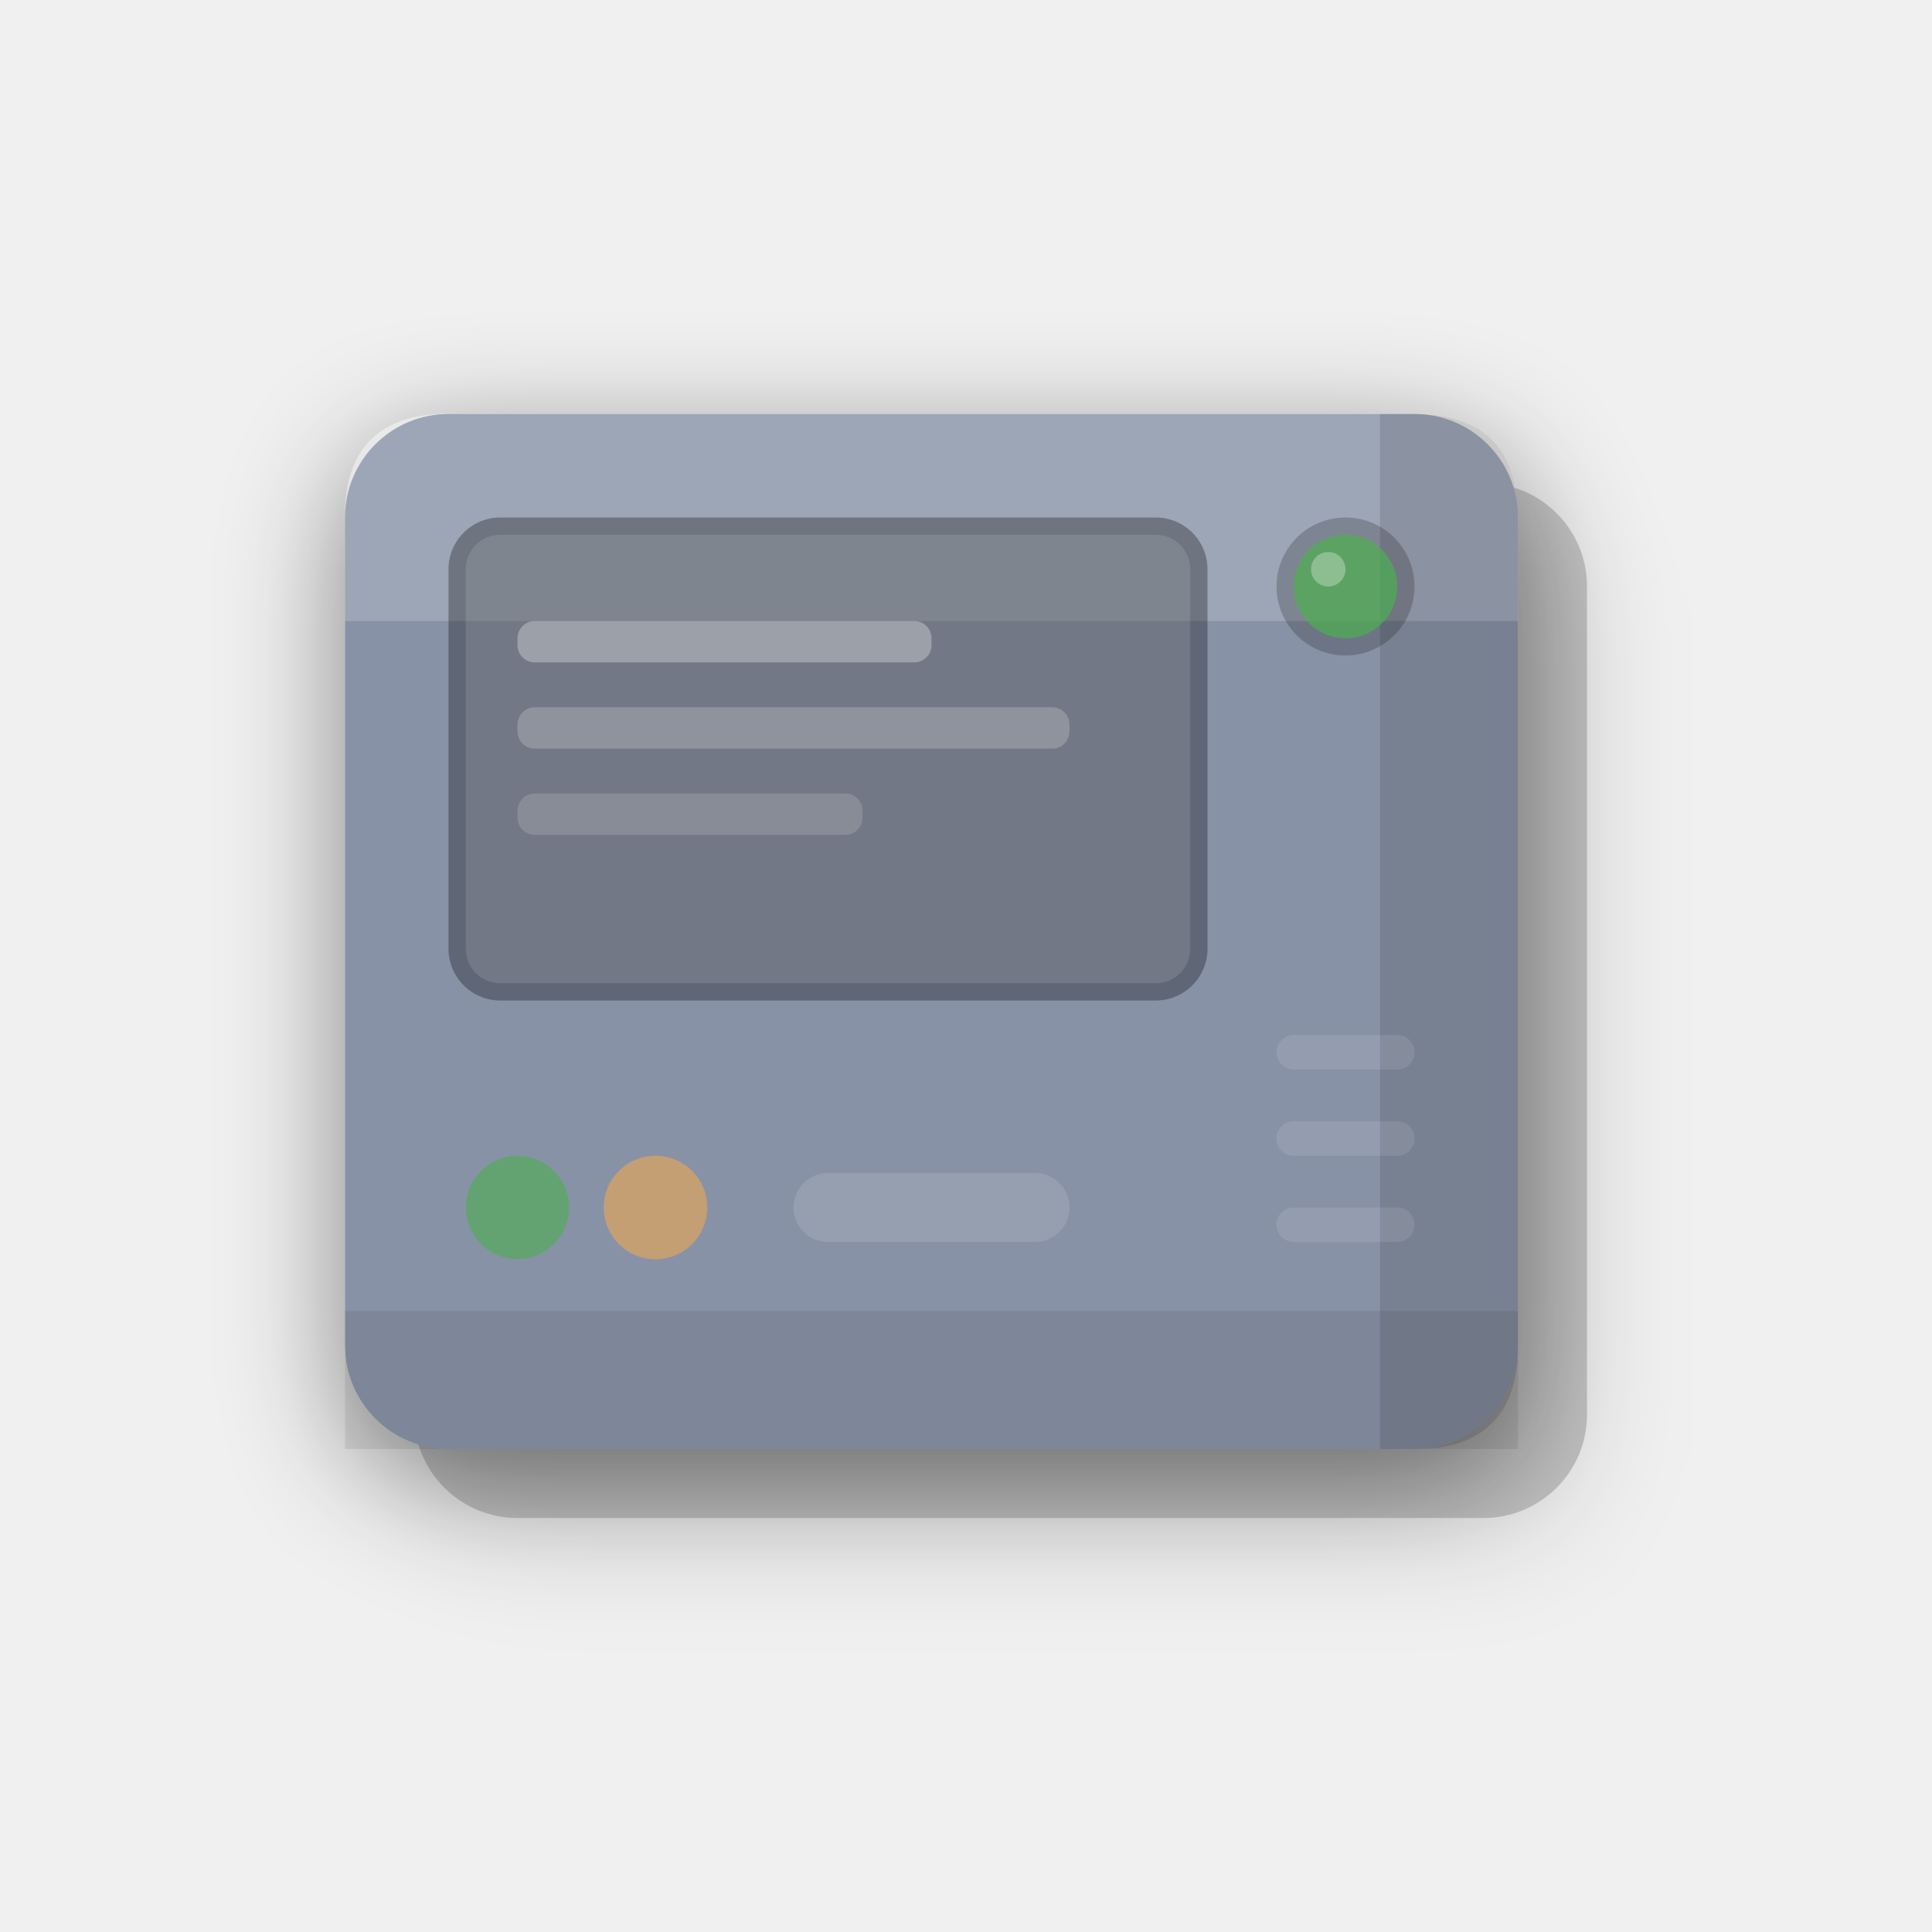
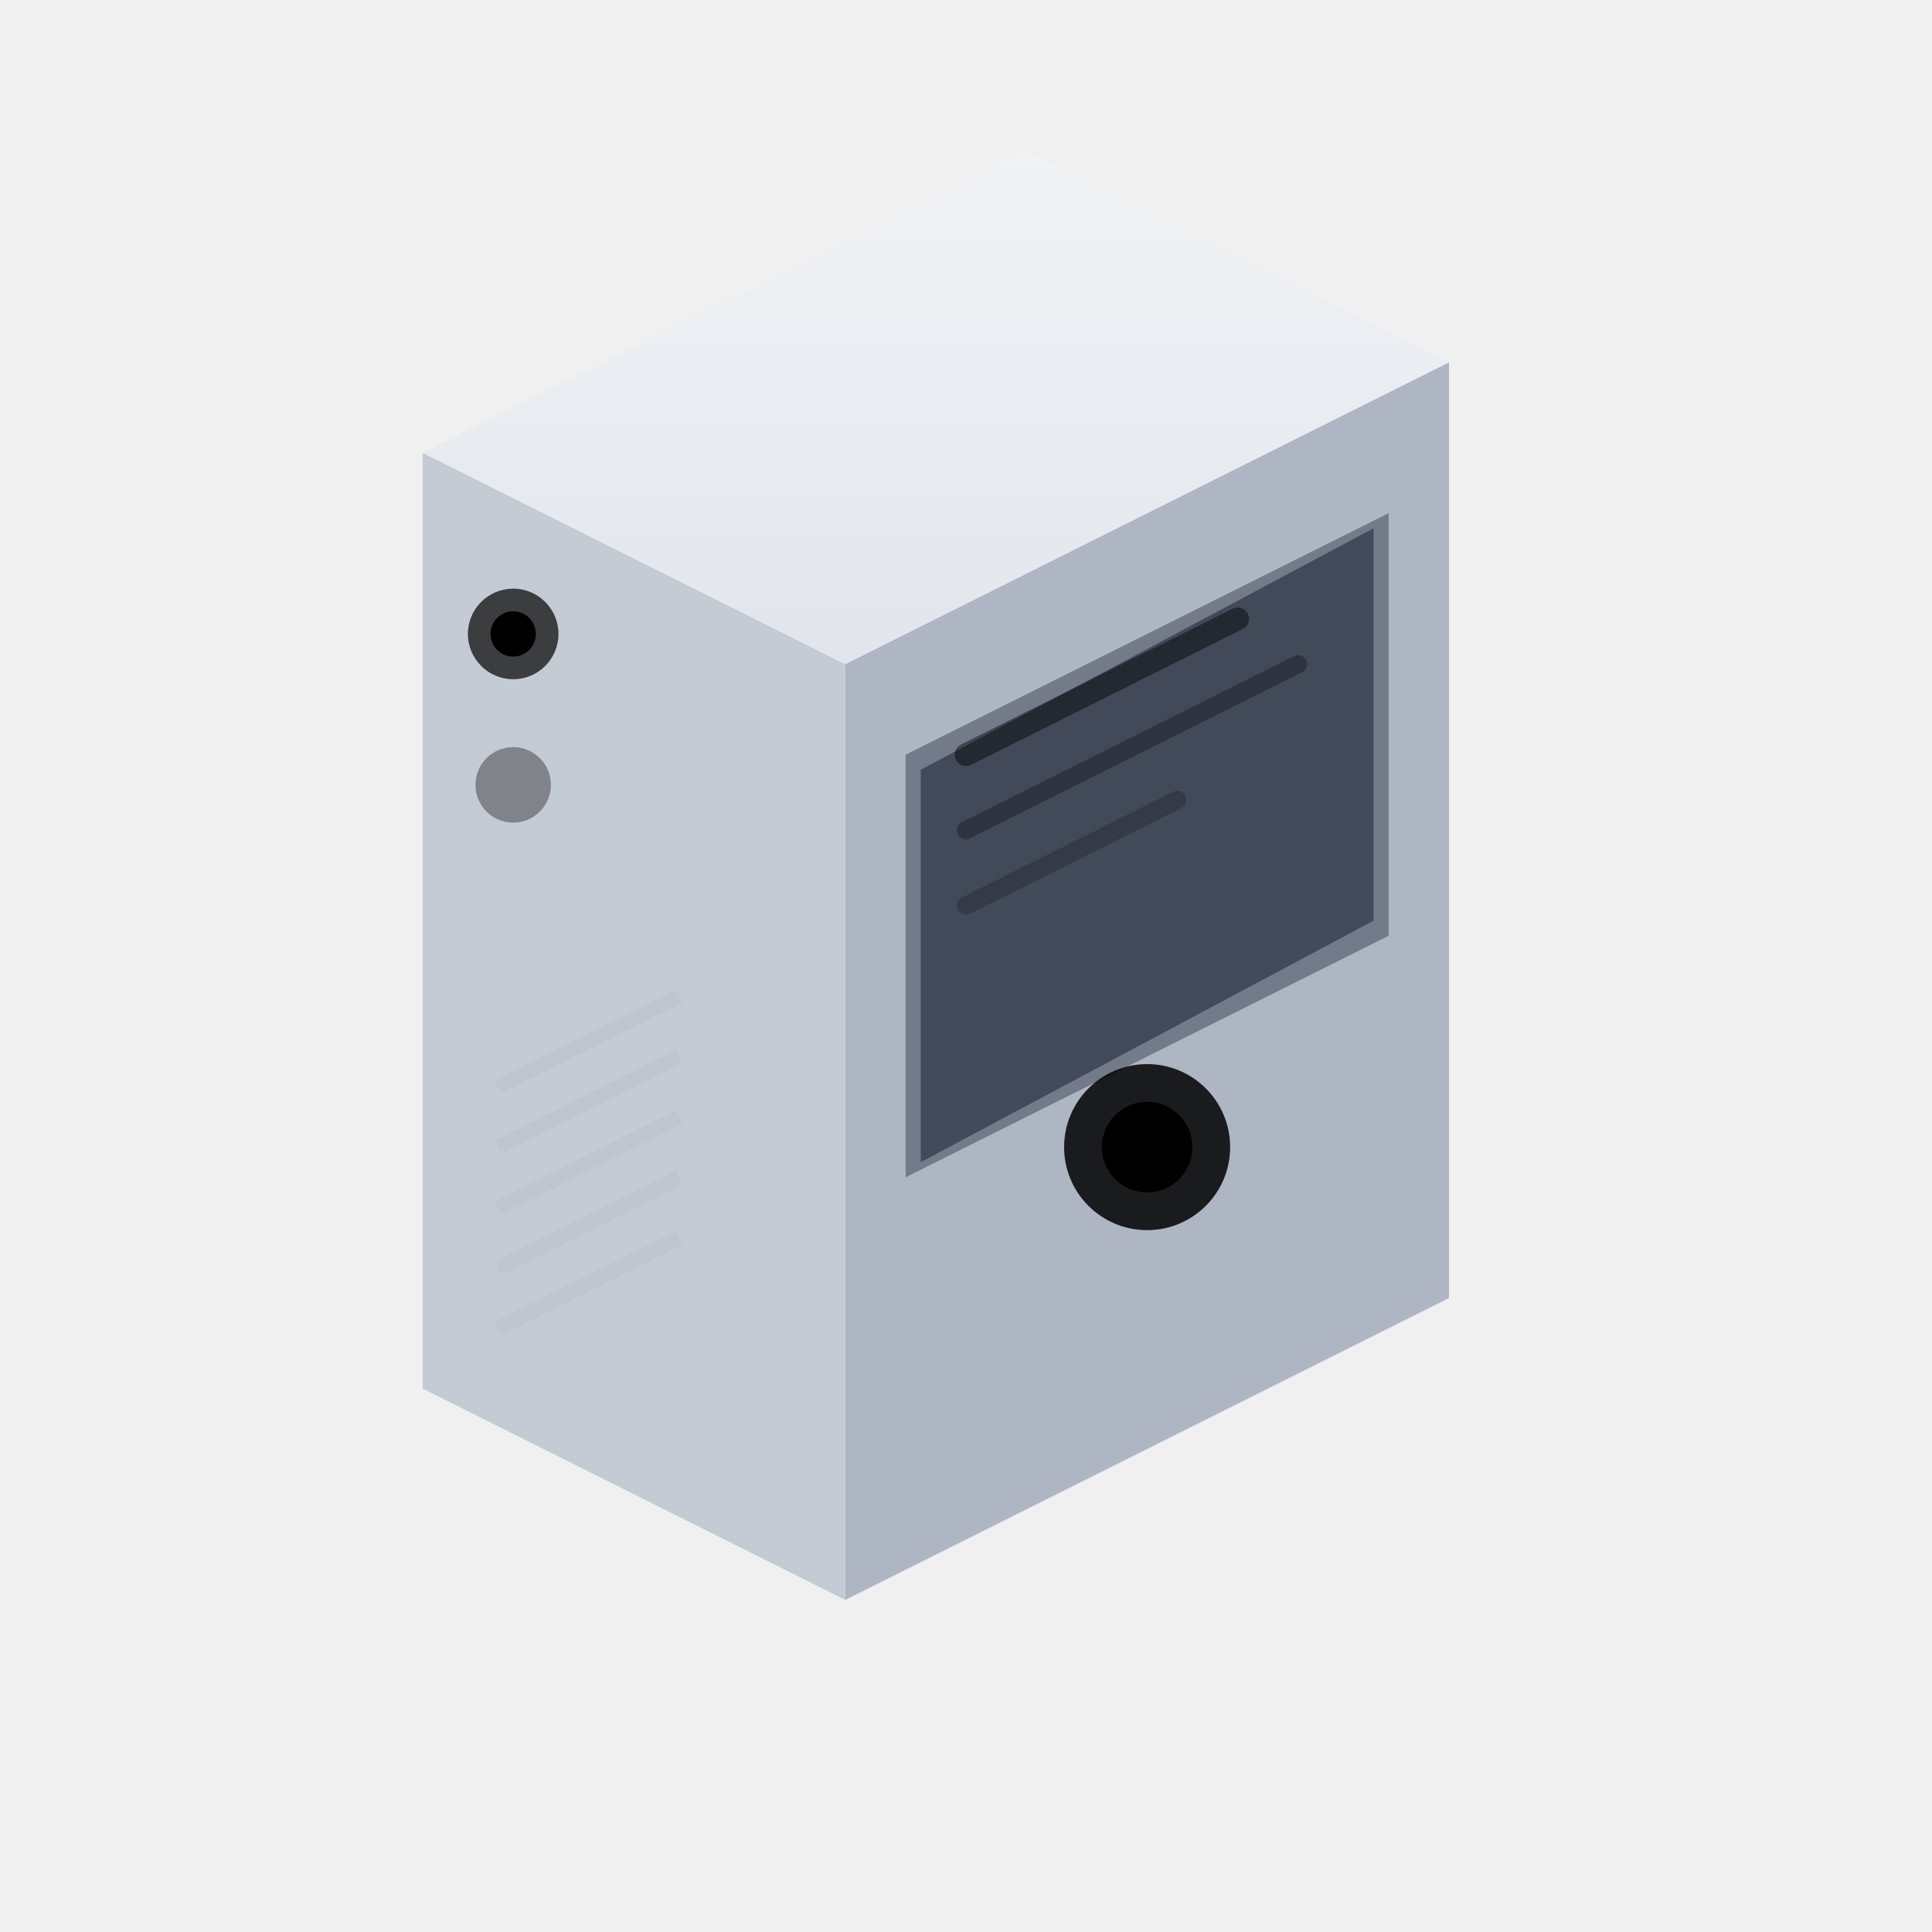
- <svg xmlns="http://www.w3.org/2000/svg" width="128" height="128" viewBox="0 0 56 56" fill="none" style="filter: drop-shadow(0 2px 4px rgba(0,0,0,0.45))">
-   <rect x="12" y="14" width="34" height="30" rx="3" fill="black" opacity="0.18" />
-   <rect x="10" y="12" width="34" height="30" rx="3" fill="#8892a6" />
-   <path d="M13 12 H41 Q44 12 44 15 V18 H10 V15 Q10 12 13 12Z" fill="white" opacity="0.18" />
-   <path d="M40 12 H41 Q44 12 44 15 V39 Q44 42 41 42 H40 V12Z" fill="black" opacity="0.12" />
-   <rect x="10" y="38" width="34" height="4" rx="0 0 3 3" fill="black" opacity="0.08" />
-   <rect x="13" y="15" width="22" height="14" rx="1.5" fill="black" opacity="0.3" />
-   <rect x="13.5" y="15.5" width="21" height="13" rx="1" fill="white" opacity="0.12" />
-   <rect x="15" y="18" width="12" height="1.2" rx="0.5" fill="white" opacity="0.3" />
-   <rect x="15" y="20.5" width="16" height="1.2" rx="0.5" fill="white" opacity="0.2" />
-   <rect x="15" y="23" width="10" height="1.2" rx="0.5" fill="white" opacity="0.15" />
-   <circle cx="39" cy="17" r="2" fill="black" opacity="0.2" />
-   <circle cx="39" cy="17" r="1.5" fill="#4caf50" opacity="0.7" />
-   <circle cx="38.5" cy="16.5" r="0.5" fill="white" opacity="0.3" />
-   <circle cx="15" cy="35" r="1.5" fill="#4caf50" opacity="0.6" />
-   <circle cx="19" cy="35" r="1.5" fill="#ffab40" opacity="0.5" />
-   <rect x="23" y="34" width="8" height="2" rx="1" fill="white" opacity="0.12" />
-   <rect x="37" y="30" width="4" height="1" rx="0.5" fill="white" opacity="0.1" />
-   <rect x="37" y="32.5" width="4" height="1" rx="0.5" fill="white" opacity="0.1" />
-   <rect x="37" y="35" width="4" height="1" rx="0.5" fill="white" opacity="0.1" />
+ <svg xmlns="http://www.w3.org/2000/svg" width="128" height="128" viewBox="0 0 128 128" fill="none">
+   <defs>
+     <linearGradient id="gn-top" x1="0" y1="0" x2="0" y2="1">
+       <stop offset="0%" stop-color="#F0F2F5" />
+       <stop offset="100%" stop-color="#E2E6EC" />
+     </linearGradient>
+   </defs>
+   <path d="M56,44 L28,30 L28,92 L56,106 Z" fill="#C5CBD4" />
+   <path d="M56,44 L96,24 L96,86 L56,106 Z" fill="#AEB6C4" />
+   <path d="M56,44 L96,24 L68,10 L28,30 Z" fill="url(#gn-top)" />
+   <path d="M60,50 L92,34 L92,62 L60,78 Z" fill="#2A3444" opacity="0.45" />
+   <path d="M61,51 L91,35 L91,61 L61,77 Z" fill="#1A2332" opacity="0.55" />
+   <line x1="64" y1="50" x2="82" y2="41" stroke="currentColor" stroke-width="1.5" opacity="0.45" stroke-linecap="round" />
+   <line x1="64" y1="55" x2="86" y2="44" stroke="currentColor" stroke-width="1.2" opacity="0.3" stroke-linecap="round" />
+   <line x1="64" y1="60" x2="78" y2="53" stroke="currentColor" stroke-width="1.2" opacity="0.22" stroke-linecap="round" />
+   <circle cx="76" cy="76" r="5.5" fill="currentColor" opacity="0.85" />
+   <circle cx="76" cy="76" r="3" fill="currentColor" />
+   <circle cx="34" cy="42" r="3" fill="currentColor" opacity="0.7" />
+   <circle cx="34" cy="42" r="1.5" fill="currentColor" />
+   <circle cx="34" cy="52" r="2.5" fill="currentColor" opacity="0.35" />
+   <line x1="33" y1="72" x2="45" y2="66" stroke="#B8C0CC" stroke-width="1" opacity="0.45" />
+   <line x1="33" y1="76" x2="45" y2="70" stroke="#B8C0CC" stroke-width="1" opacity="0.45" />
+   <line x1="33" y1="80" x2="45" y2="74" stroke="#B8C0CC" stroke-width="1" opacity="0.45" />
+   <line x1="33" y1="84" x2="45" y2="78" stroke="#B8C0CC" stroke-width="1" opacity="0.45" />
+   <line x1="33" y1="88" x2="45" y2="82" stroke="#B8C0CC" stroke-width="1" opacity="0.45" />
</svg>
